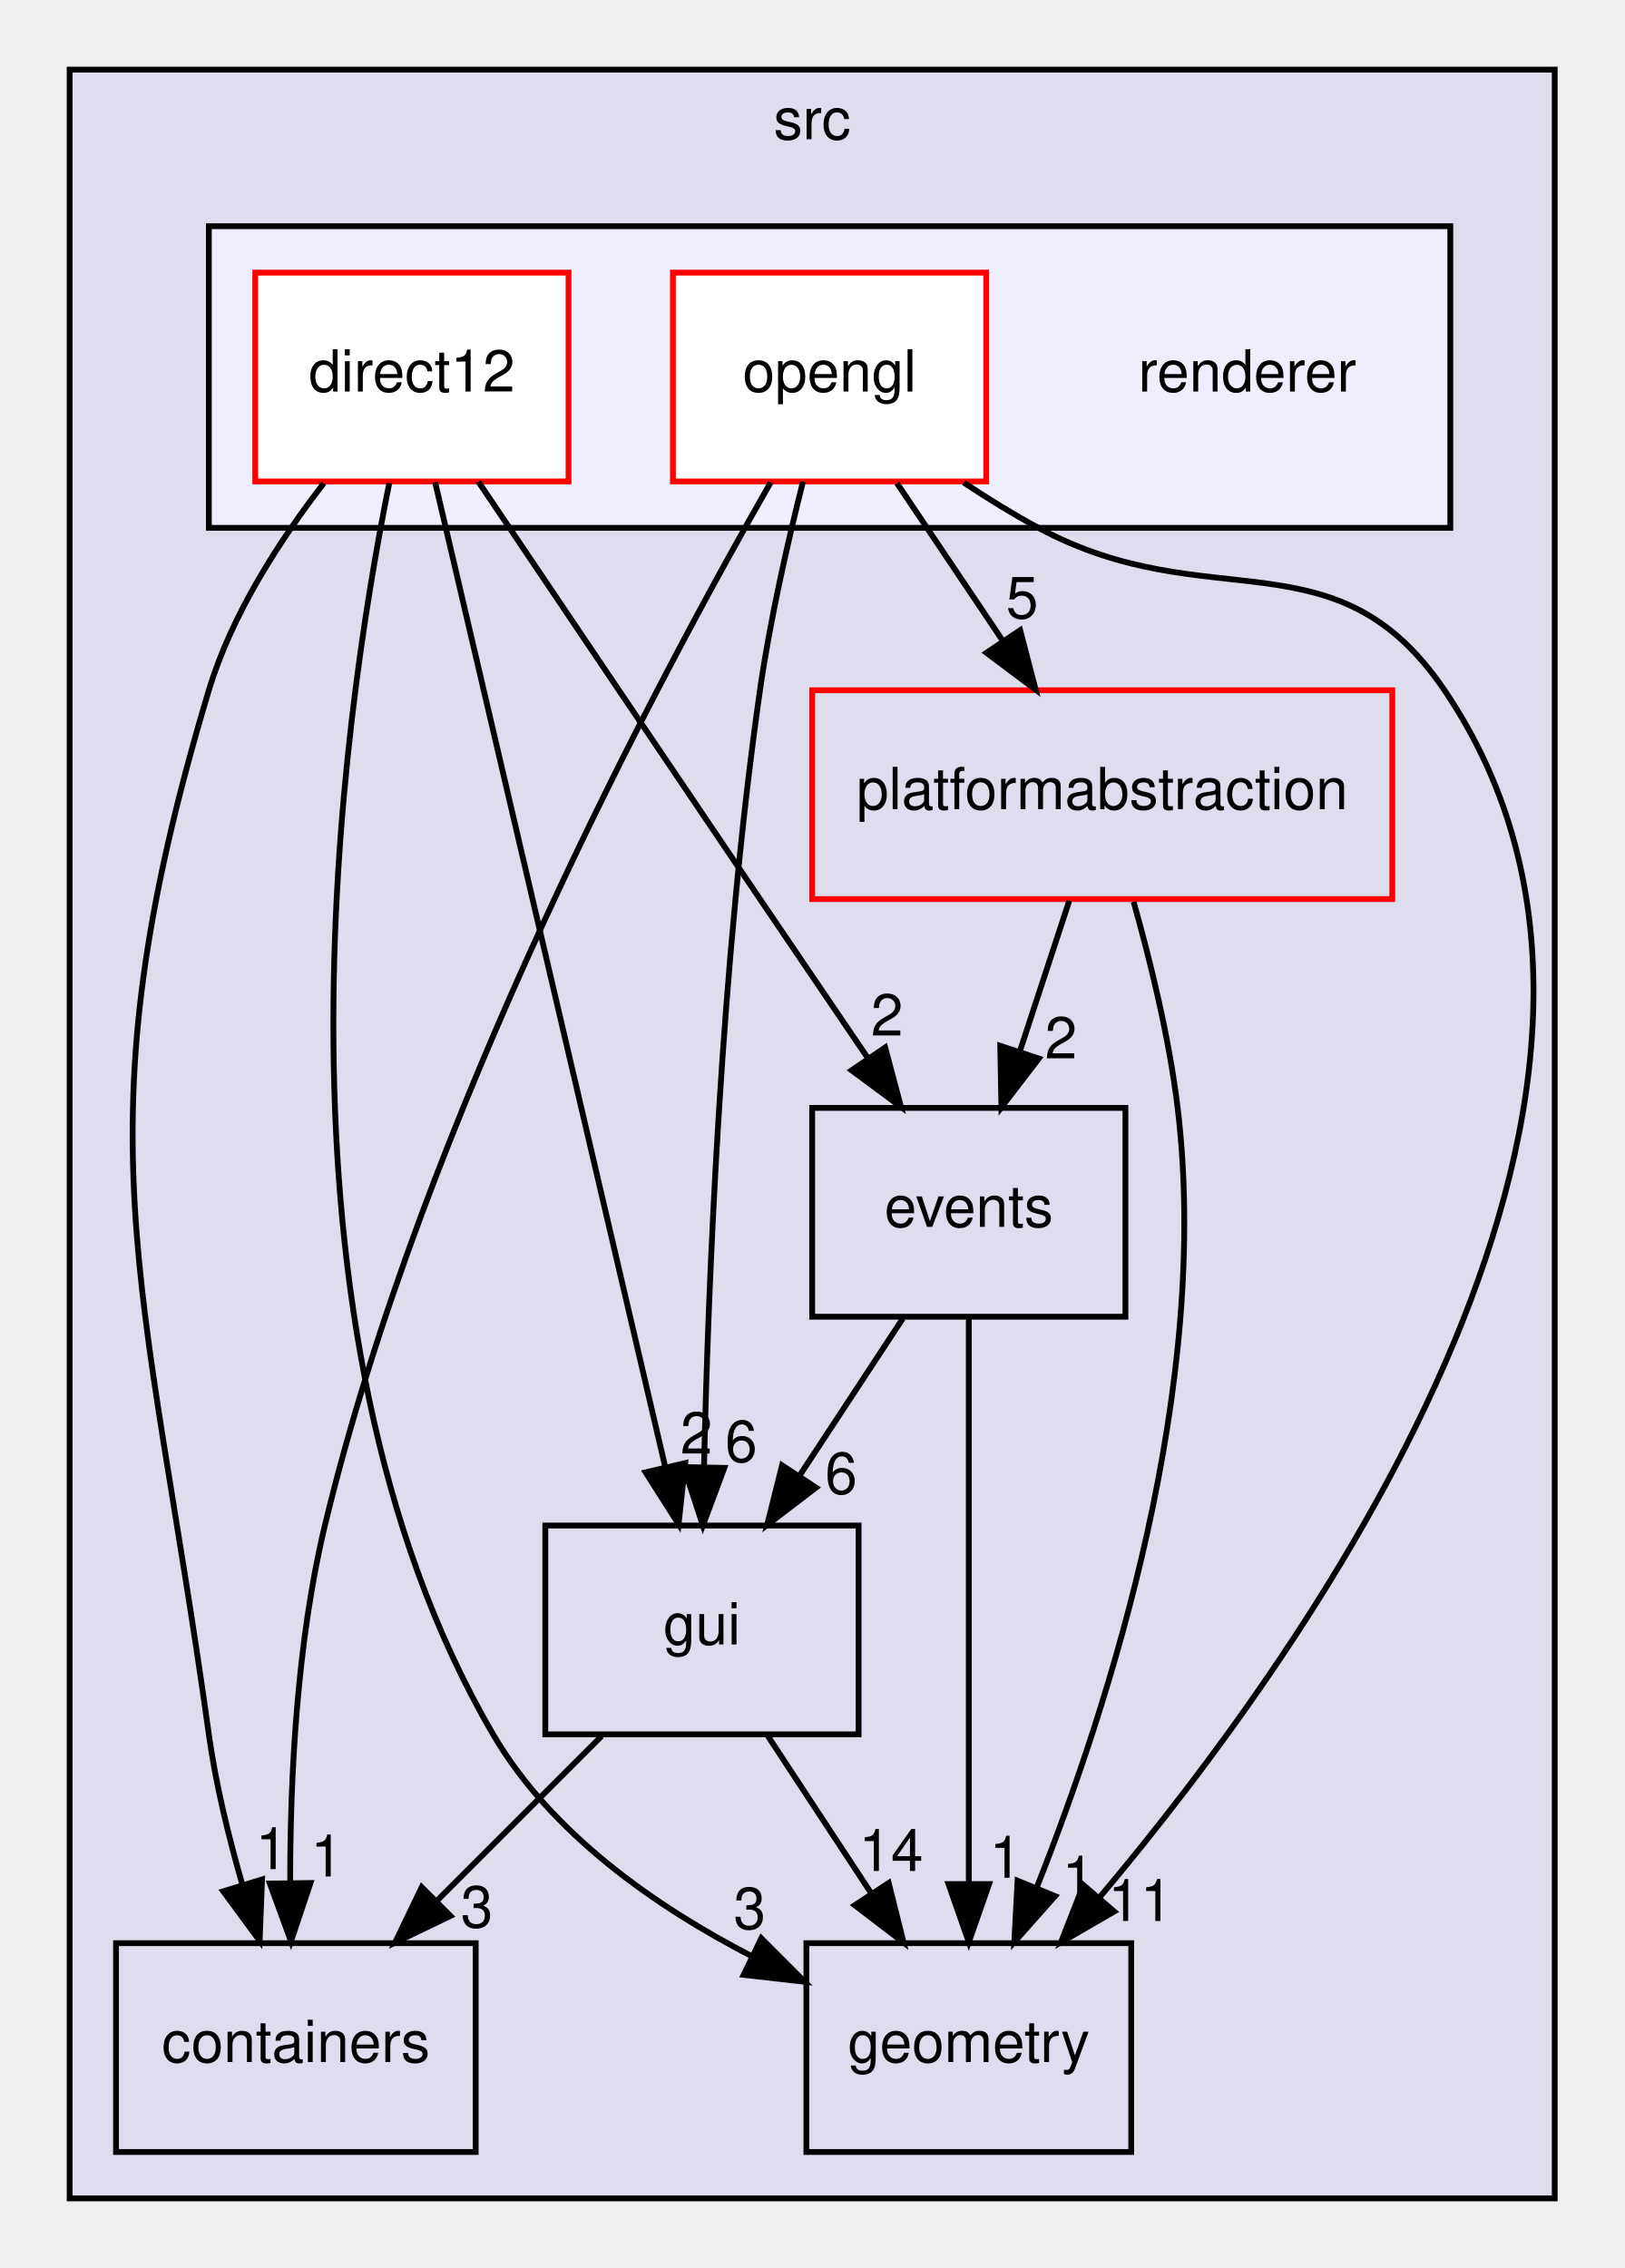
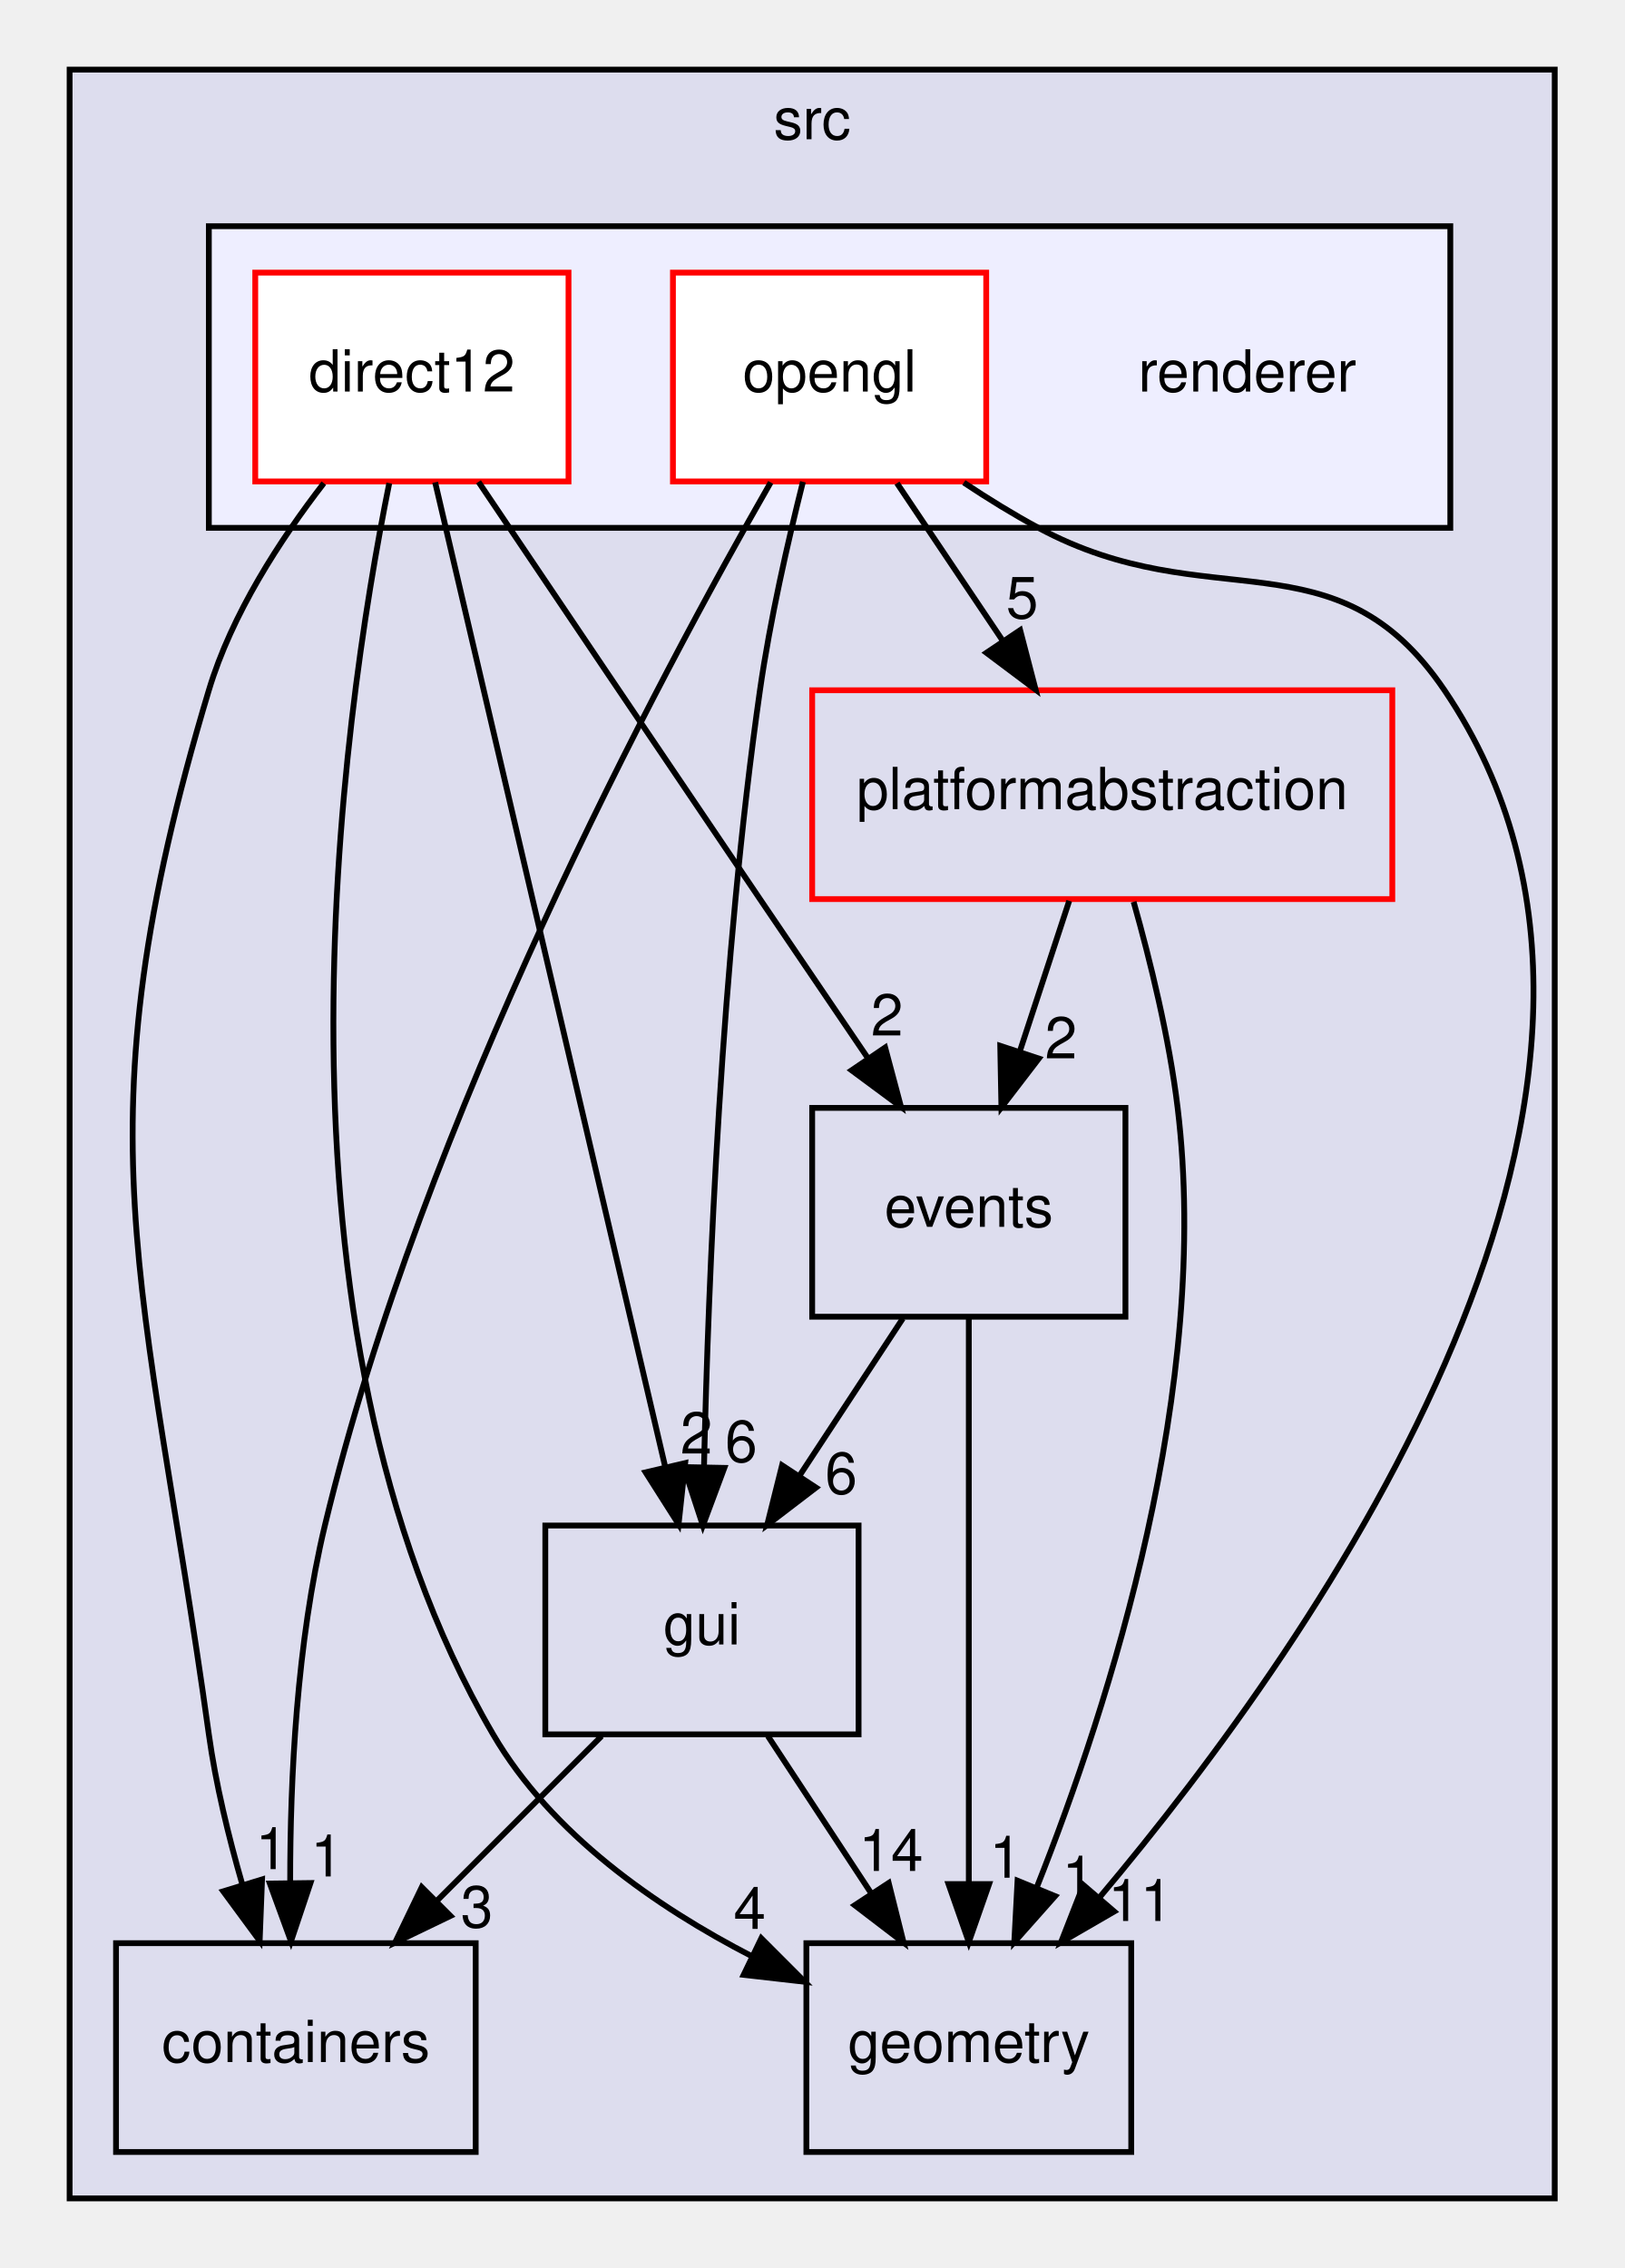
<svg xmlns="http://www.w3.org/2000/svg" xmlns:xlink="http://www.w3.org/1999/xlink" width="280pt" height="391pt" viewBox="0.00 0.00 280.00 391.00">
  <g id="graph0" class="graph" transform="scale(1 1) rotate(0) translate(4 387)">
    <g id="clust1" class="cluster">
      <g id="a_clust1">
        <a xlink:href="dir_68267d1309a1af8e8297ef4c3efbcdba.html" target="_top" xlink:title="src">
          <polygon fill="#ddddee" stroke="black" points="8,-8 8,-375 264,-375 264,-8 8,-8" />
          <text text-anchor="middle" x="136" y="-363" font-family="Helvetica,sans-Serif" font-size="10.00">src</text>
        </a>
      </g>
    </g>
    <g id="clust2" class="cluster">
      <g id="a_clust2">
        <a xlink:href="dir_7bc5e25958a2fb25a8561f3aa0def6c5.html" target="_top">
          <polygon fill="#eeeeff" stroke="black" points="32,-296 32,-348 246,-348 246,-296 32,-296" />
        </a>
      </g>
    </g>
    <g id="node1" class="node">
      <g id="a_node1">
        <a xlink:href="dir_0b61c55142250c0cc363383afd8075a4.html" target="_top" xlink:title="containers">
          <polygon fill="none" stroke="black" points="78,-52 16,-52 16,-16 78,-16 78,-52" />
          <text text-anchor="middle" x="47" y="-31.5" font-family="Helvetica,sans-Serif" font-size="10.00">containers</text>
        </a>
      </g>
    </g>
    <g id="node2" class="node">
      <g id="a_node2">
        <a xlink:href="dir_405fd32de3649961a5f009c7a3fe84df.html" target="_top" xlink:title="geometry">
          <polygon fill="none" stroke="black" points="191,-52 135,-52 135,-16 191,-16 191,-52" />
          <text text-anchor="middle" x="163" y="-31.5" font-family="Helvetica,sans-Serif" font-size="10.00">geometry</text>
        </a>
      </g>
    </g>
    <g id="node3" class="node">
      <g id="a_node3">
        <a xlink:href="dir_79769c2014326999657a5fac8224bdec.html" target="_top" xlink:title="platformabstraction">
          <polygon fill="none" stroke="red" points="236,-268 136,-268 136,-232 236,-232 236,-268" />
          <text text-anchor="middle" x="186" y="-247.5" font-family="Helvetica,sans-Serif" font-size="10.00">platformabstraction</text>
        </a>
      </g>
    </g>
    <g id="edge9" class="edge">
      <path fill="none" stroke="black" d="M191.41,-231.53C194.3,-221.29 197.55,-208.04 199,-196 204.8,-148.02 187.31,-93.34 174.72,-61.64" />
      <polygon fill="black" stroke="black" points="177.87,-60.11 170.84,-52.19 171.4,-62.77 177.87,-60.11" />
      <g id="a_edge9-headlabel">
        <a xlink:href="dir_000009_000005.html" target="_top" xlink:title="1">
          <text text-anchor="middle" x="181.87" y="-59.86" font-family="Helvetica,sans-Serif" font-size="10.00">1</text>
        </a>
      </g>
    </g>
    <g id="node5" class="node">
      <g id="a_node5">
        <a xlink:href="dir_14e1e259e8275dc0c459acef3bbf05ae.html" target="_top" xlink:title="events">
          <polygon fill="none" stroke="black" points="190,-196 136,-196 136,-160 190,-160 190,-196" />
          <text text-anchor="middle" x="163" y="-175.5" font-family="Helvetica,sans-Serif" font-size="10.00">events</text>
        </a>
      </g>
    </g>
    <g id="edge10" class="edge">
      <path fill="none" stroke="black" d="M180.31,-231.7C177.75,-223.9 174.67,-214.51 171.82,-205.83" />
      <polygon fill="black" stroke="black" points="175.07,-204.51 168.62,-196.1 168.42,-206.7 175.07,-204.51" />
      <g id="a_edge10-headlabel">
        <a xlink:href="dir_000009_000004.html" target="_top" xlink:title="2">
          <text text-anchor="middle" x="178.89" y="-204.54" font-family="Helvetica,sans-Serif" font-size="10.00">2</text>
        </a>
      </g>
    </g>
    <g id="node4" class="node">
      <g id="a_node4">
        <a xlink:href="dir_99d0482cf009f9d97a0877749b817f19.html" target="_top" xlink:title="gui">
          <polygon fill="none" stroke="black" points="144,-124 90,-124 90,-88 144,-88 144,-124" />
          <text text-anchor="middle" x="117" y="-103.5" font-family="Helvetica,sans-Serif" font-size="10.00">gui</text>
        </a>
      </g>
    </g>
    <g id="edge1" class="edge">
      <path fill="none" stroke="black" d="M99.7,-87.7C91.14,-79.14 80.66,-68.66 71.3,-59.3" />
      <polygon fill="black" stroke="black" points="73.65,-56.7 64.1,-52.1 68.7,-61.65 73.65,-56.7" />
      <g id="a_edge1-headlabel">
        <a xlink:href="dir_000006_000003.html" target="_top" xlink:title="3">
          <text text-anchor="middle" x="78.2" y="-54.73" font-family="Helvetica,sans-Serif" font-size="10.00">3</text>
        </a>
      </g>
    </g>
    <g id="edge2" class="edge">
      <path fill="none" stroke="black" d="M128.37,-87.7C133.72,-79.56 140.2,-69.69 146.11,-60.7" />
      <polygon fill="black" stroke="black" points="149.19,-62.38 151.76,-52.1 143.34,-58.54 149.19,-62.38" />
      <g id="a_edge2-headlabel">
        <a xlink:href="dir_000006_000005.html" target="_top" xlink:title="14">
          <text text-anchor="middle" x="149.59" y="-64.45" font-family="Helvetica,sans-Serif" font-size="10.00">14</text>
        </a>
      </g>
    </g>
    <g id="edge7" class="edge">
      <path fill="none" stroke="black" d="M163,-159.87C163,-135.67 163,-91.21 163,-62.39" />
      <polygon fill="black" stroke="black" points="166.5,-62.19 163,-52.19 159.5,-62.19 166.5,-62.19" />
      <g id="a_edge7-headlabel">
        <a xlink:href="dir_000004_000005.html" target="_top" xlink:title="1">
          <text text-anchor="middle" x="169.34" y="-63.28" font-family="Helvetica,sans-Serif" font-size="10.00">1</text>
        </a>
      </g>
    </g>
    <g id="edge8" class="edge">
      <path fill="none" stroke="black" d="M151.63,-159.7C146.28,-151.56 139.8,-141.69 133.89,-132.7" />
      <polygon fill="black" stroke="black" points="136.66,-130.54 128.24,-124.1 130.81,-134.38 136.66,-130.54" />
      <g id="a_edge8-headlabel">
        <a xlink:href="dir_000004_000006.html" target="_top" xlink:title="6">
          <text text-anchor="middle" x="141" y="-129.48" font-family="Helvetica,sans-Serif" font-size="10.00">6</text>
        </a>
      </g>
    </g>
    <g id="node6" class="node">
      <text text-anchor="middle" x="211" y="-319.5" font-family="Helvetica,sans-Serif" font-size="10.00">renderer</text>
    </g>
    <g id="node7" class="node">
      <g id="a_node7">
        <a xlink:href="dir_364644b6139970c0d97b3c404935efc4.html" target="_top" xlink:title="direct12">
          <polygon fill="white" stroke="red" points="94,-340 40,-340 40,-304 94,-304 94,-340" />
          <text text-anchor="middle" x="67" y="-319.5" font-family="Helvetica,sans-Serif" font-size="10.00">direct12</text>
        </a>
      </g>
    </g>
    <g id="edge11" class="edge">
      <path fill="none" stroke="black" d="M51.82,-303.7C44.27,-293.94 35.93,-281.1 32,-268 8.98,-191.38 21,-167.24 32,-88 33.18,-79.48 35.39,-70.39 37.75,-62.2" />
      <polygon fill="black" stroke="black" points="41.17,-62.99 40.76,-52.41 34.48,-60.94 41.17,-62.99" />
      <g id="a_edge11-headlabel">
        <a xlink:href="dir_000013_000003.html" target="_top" xlink:title="1">
          <text text-anchor="middle" x="42.83" y="-64.76" font-family="Helvetica,sans-Serif" font-size="10.00">1</text>
        </a>
      </g>
    </g>
    <g id="edge12" class="edge">
      <path fill="none" stroke="black" d="M63.1,-303.71C54.87,-262.89 39.72,-158.69 81,-88 91.02,-70.83 109.07,-58.27 125.69,-49.7" />
      <polygon fill="black" stroke="black" points="127.23,-52.84 134.72,-45.34 124.19,-46.54 127.23,-52.84" />
      <g id="a_edge12-headlabel">
-         <a xlink:href="dir_000013_000005.html" target="_top" xlink:title="3">
-           <text text-anchor="middle" x="125.23" y="-54.46" font-family="Helvetica,sans-Serif" font-size="10.00">3</text>
+         <a xlink:href="dir_000013_000005.html" target="_top" xlink:title="4">
+           <text text-anchor="middle" x="125.23" y="-54.46" font-family="Helvetica,sans-Serif" font-size="10.00">4</text>
        </a>
      </g>
    </g>
    <g id="edge13" class="edge">
      <path fill="none" stroke="black" d="M71.01,-303.85C79.67,-266.75 100.22,-178.81 110.67,-134.1" />
      <polygon fill="black" stroke="black" points="114.11,-134.77 112.97,-124.23 107.29,-133.17 114.11,-134.77" />
      <g id="a_edge13-headlabel">
        <a xlink:href="dir_000013_000006.html" target="_top" xlink:title="2">
          <text text-anchor="middle" x="116.05" y="-136.41" font-family="Helvetica,sans-Serif" font-size="10.00">2</text>
        </a>
      </g>
    </g>
    <g id="edge14" class="edge">
      <path fill="none" stroke="black" d="M78.48,-303.93C90.55,-286 110.08,-257 127,-232 133.08,-223.02 139.75,-213.19 145.68,-204.46" />
      <polygon fill="black" stroke="black" points="148.58,-206.41 151.31,-196.18 142.8,-202.48 148.58,-206.41" />
      <g id="a_edge14-headlabel">
        <a xlink:href="dir_000013_000004.html" target="_top" xlink:title="2">
          <text text-anchor="middle" x="148.91" y="-208.48" font-family="Helvetica,sans-Serif" font-size="10.00">2</text>
        </a>
      </g>
    </g>
    <g id="node8" class="node">
      <g id="a_node8">
        <a xlink:href="dir_81ad5397e2f6e7d41ed68488a4d626a2.html" target="_top" xlink:title="opengl">
          <polygon fill="white" stroke="red" points="166,-340 112,-340 112,-304 166,-304 166,-340" />
          <text text-anchor="middle" x="139" y="-319.5" font-family="Helvetica,sans-Serif" font-size="10.00">opengl</text>
        </a>
      </g>
    </g>
    <g id="edge3" class="edge">
      <path fill="none" stroke="black" d="M128.85,-303.83C109.75,-270.5 68.87,-194.16 52,-124 47.15,-103.81 46.01,-80.34 46.02,-62.57" />
      <polygon fill="black" stroke="black" points="49.52,-62.37 46.16,-52.33 42.52,-62.28 49.52,-62.37" />
      <g id="a_edge3-headlabel">
        <a xlink:href="dir_000015_000003.html" target="_top" xlink:title="1">
          <text text-anchor="middle" x="52.32" y="-63.5" font-family="Helvetica,sans-Serif" font-size="10.00">1</text>
        </a>
      </g>
    </g>
    <g id="edge4" class="edge">
      <path fill="none" stroke="black" d="M162.14,-303.8C166.32,-301.02 170.71,-298.31 175,-296 204.51,-280.12 226.21,-295.75 245,-268 290.72,-200.47 223.27,-104.7 185.55,-59.91" />
      <polygon fill="black" stroke="black" points="188.06,-57.46 178.89,-52.15 182.75,-62.02 188.06,-57.46" />
      <g id="a_edge4-headlabel">
        <a xlink:href="dir_000015_000005.html" target="_top" xlink:title="11">
          <text text-anchor="middle" x="192.56" y="-55.83" font-family="Helvetica,sans-Serif" font-size="10.00">11</text>
        </a>
      </g>
    </g>
    <g id="edge5" class="edge">
      <path fill="none" stroke="black" d="M150.62,-303.7C156.14,-295.47 162.85,-285.48 168.93,-276.42" />
      <polygon fill="black" stroke="black" points="171.85,-278.36 174.52,-268.1 166.04,-274.46 171.85,-278.36" />
      <g id="a_edge5-headlabel">
        <a xlink:href="dir_000015_000009.html" target="_top" xlink:title="5">
          <text text-anchor="middle" x="172.2" y="-280.42" font-family="Helvetica,sans-Serif" font-size="10.00">5</text>
        </a>
      </g>
    </g>
    <g id="edge6" class="edge">
      <path fill="none" stroke="black" d="M134.41,-303.94C131.81,-293.62 128.74,-280.14 127,-268 120.32,-221.38 118.1,-166.53 117.36,-134.39" />
      <polygon fill="black" stroke="black" points="120.86,-133.94 117.16,-124.01 113.86,-134.08 120.86,-133.94" />
      <g id="a_edge6-headlabel">
        <a xlink:href="dir_000015_000006.html" target="_top" xlink:title="6">
          <text text-anchor="middle" x="123.77" y="-134.98" font-family="Helvetica,sans-Serif" font-size="10.00">6</text>
        </a>
      </g>
    </g>
  </g>
</svg>
